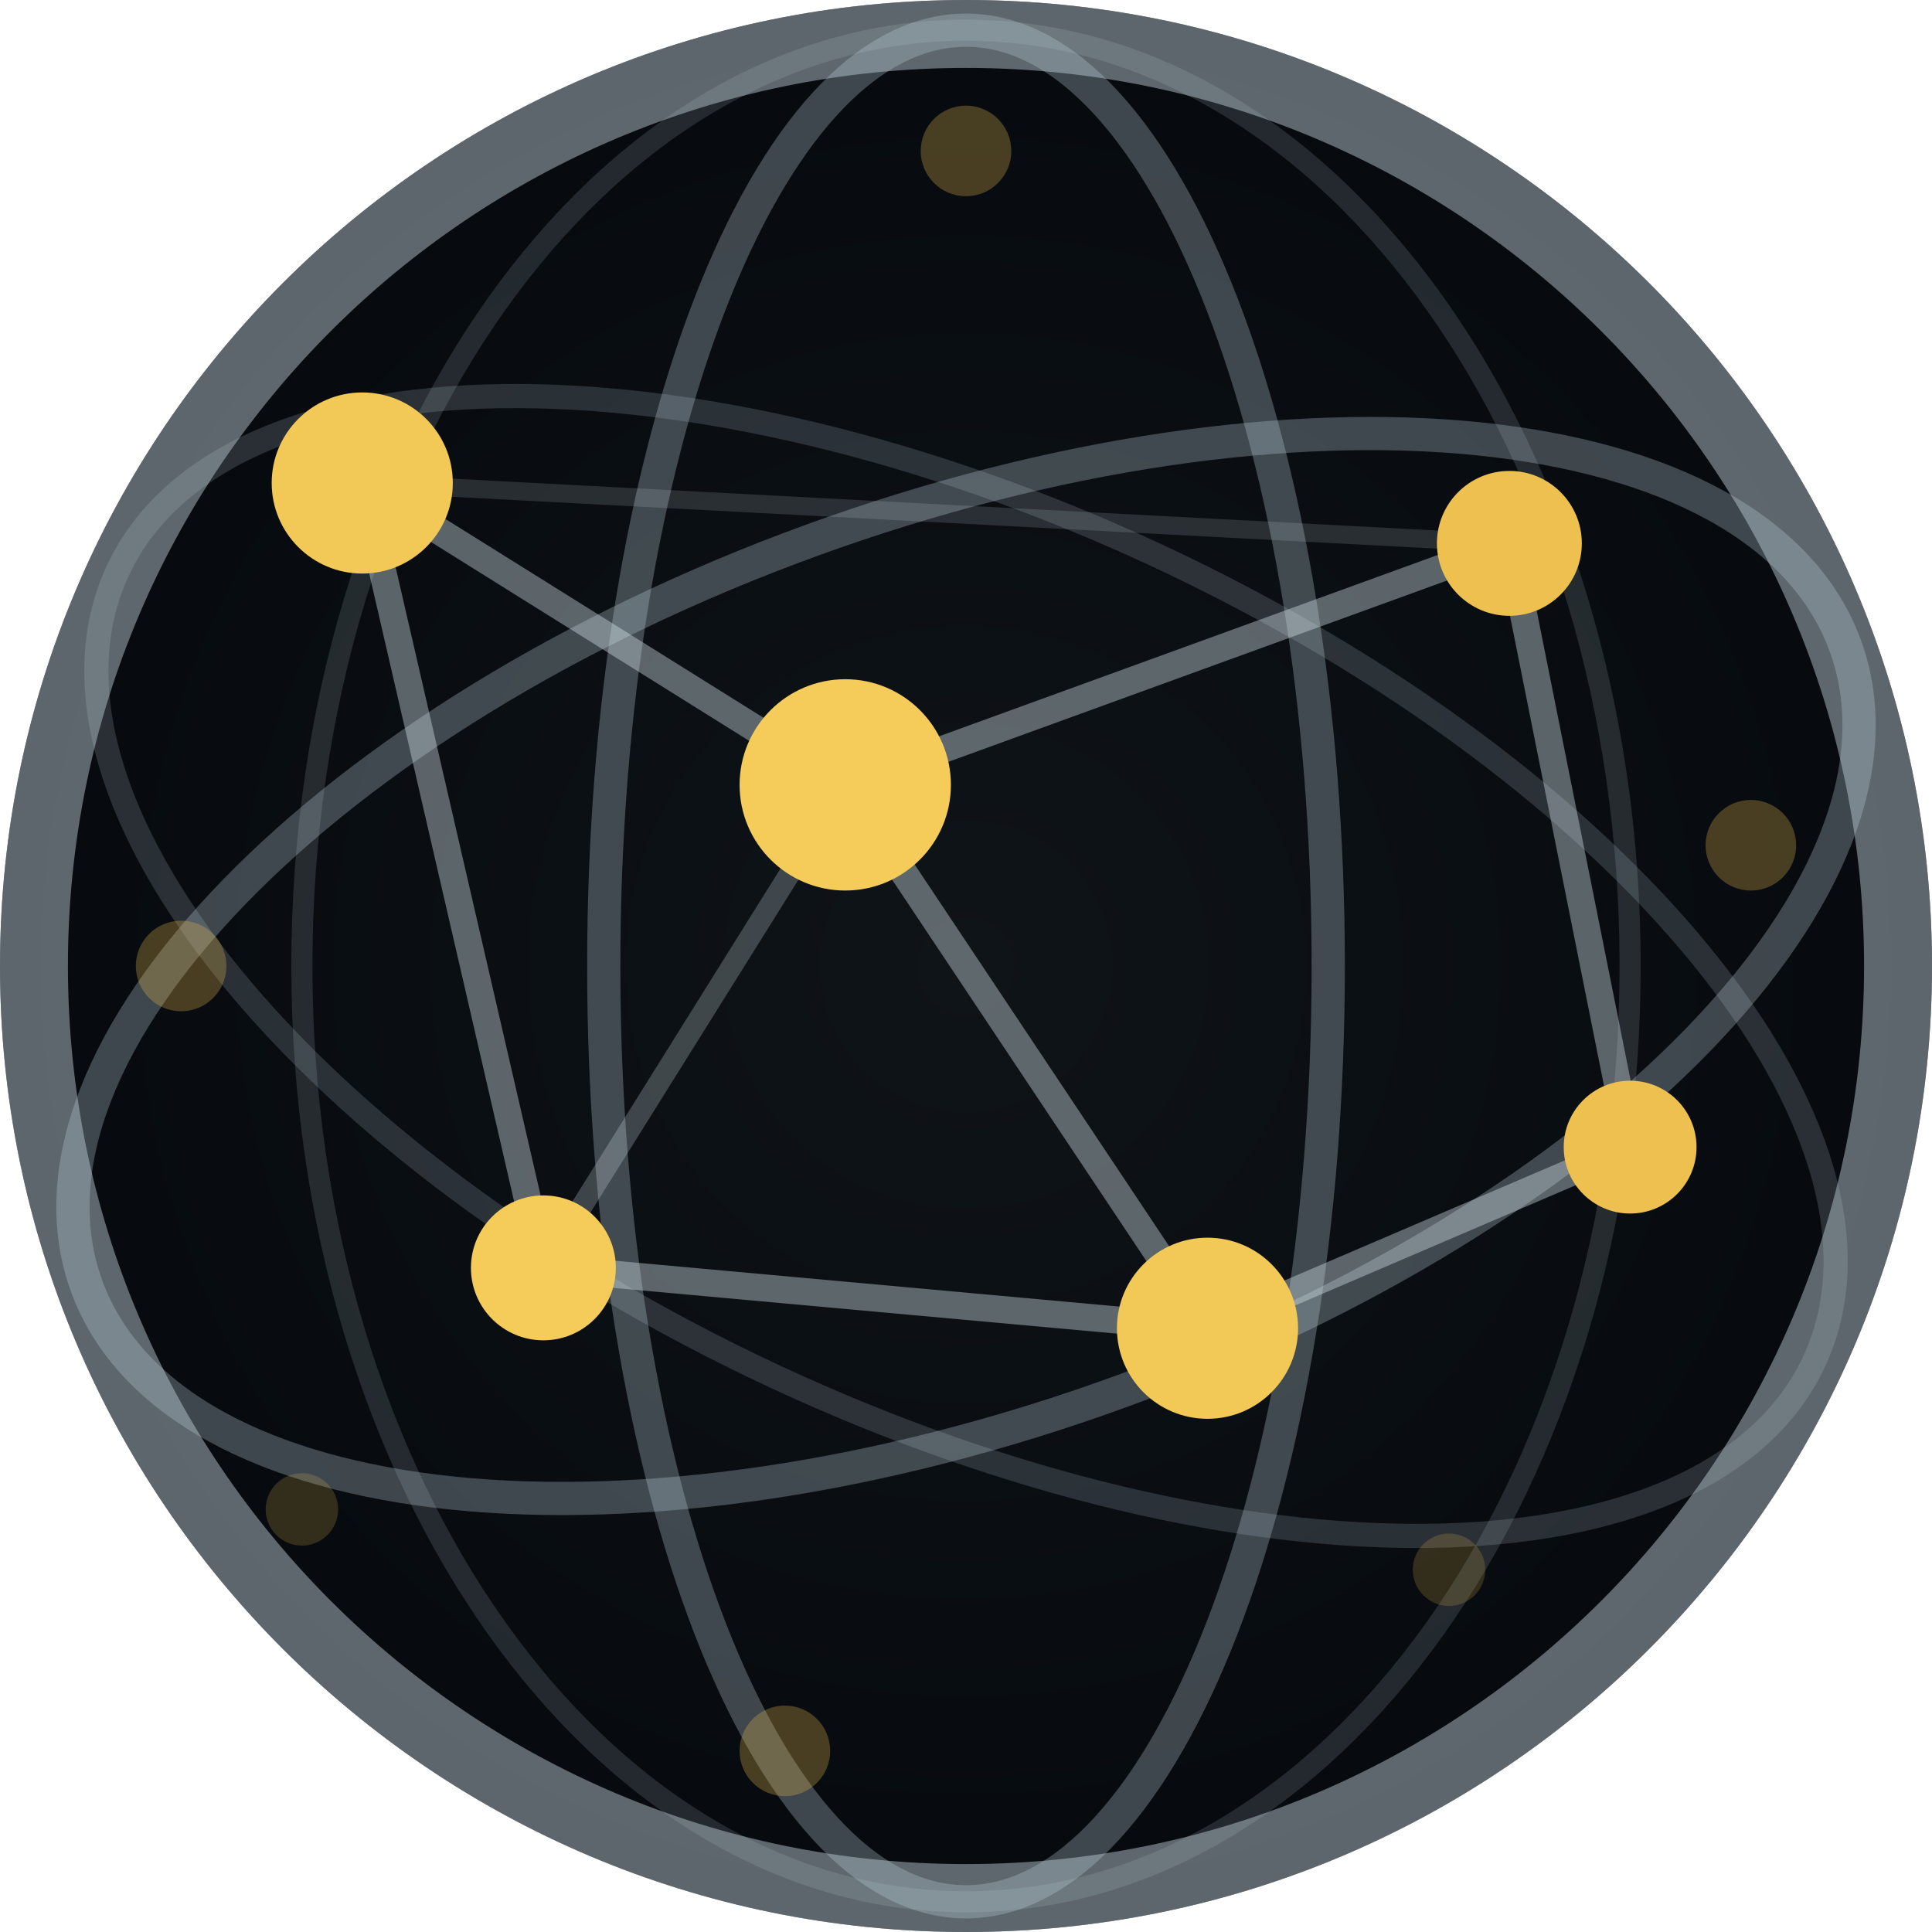
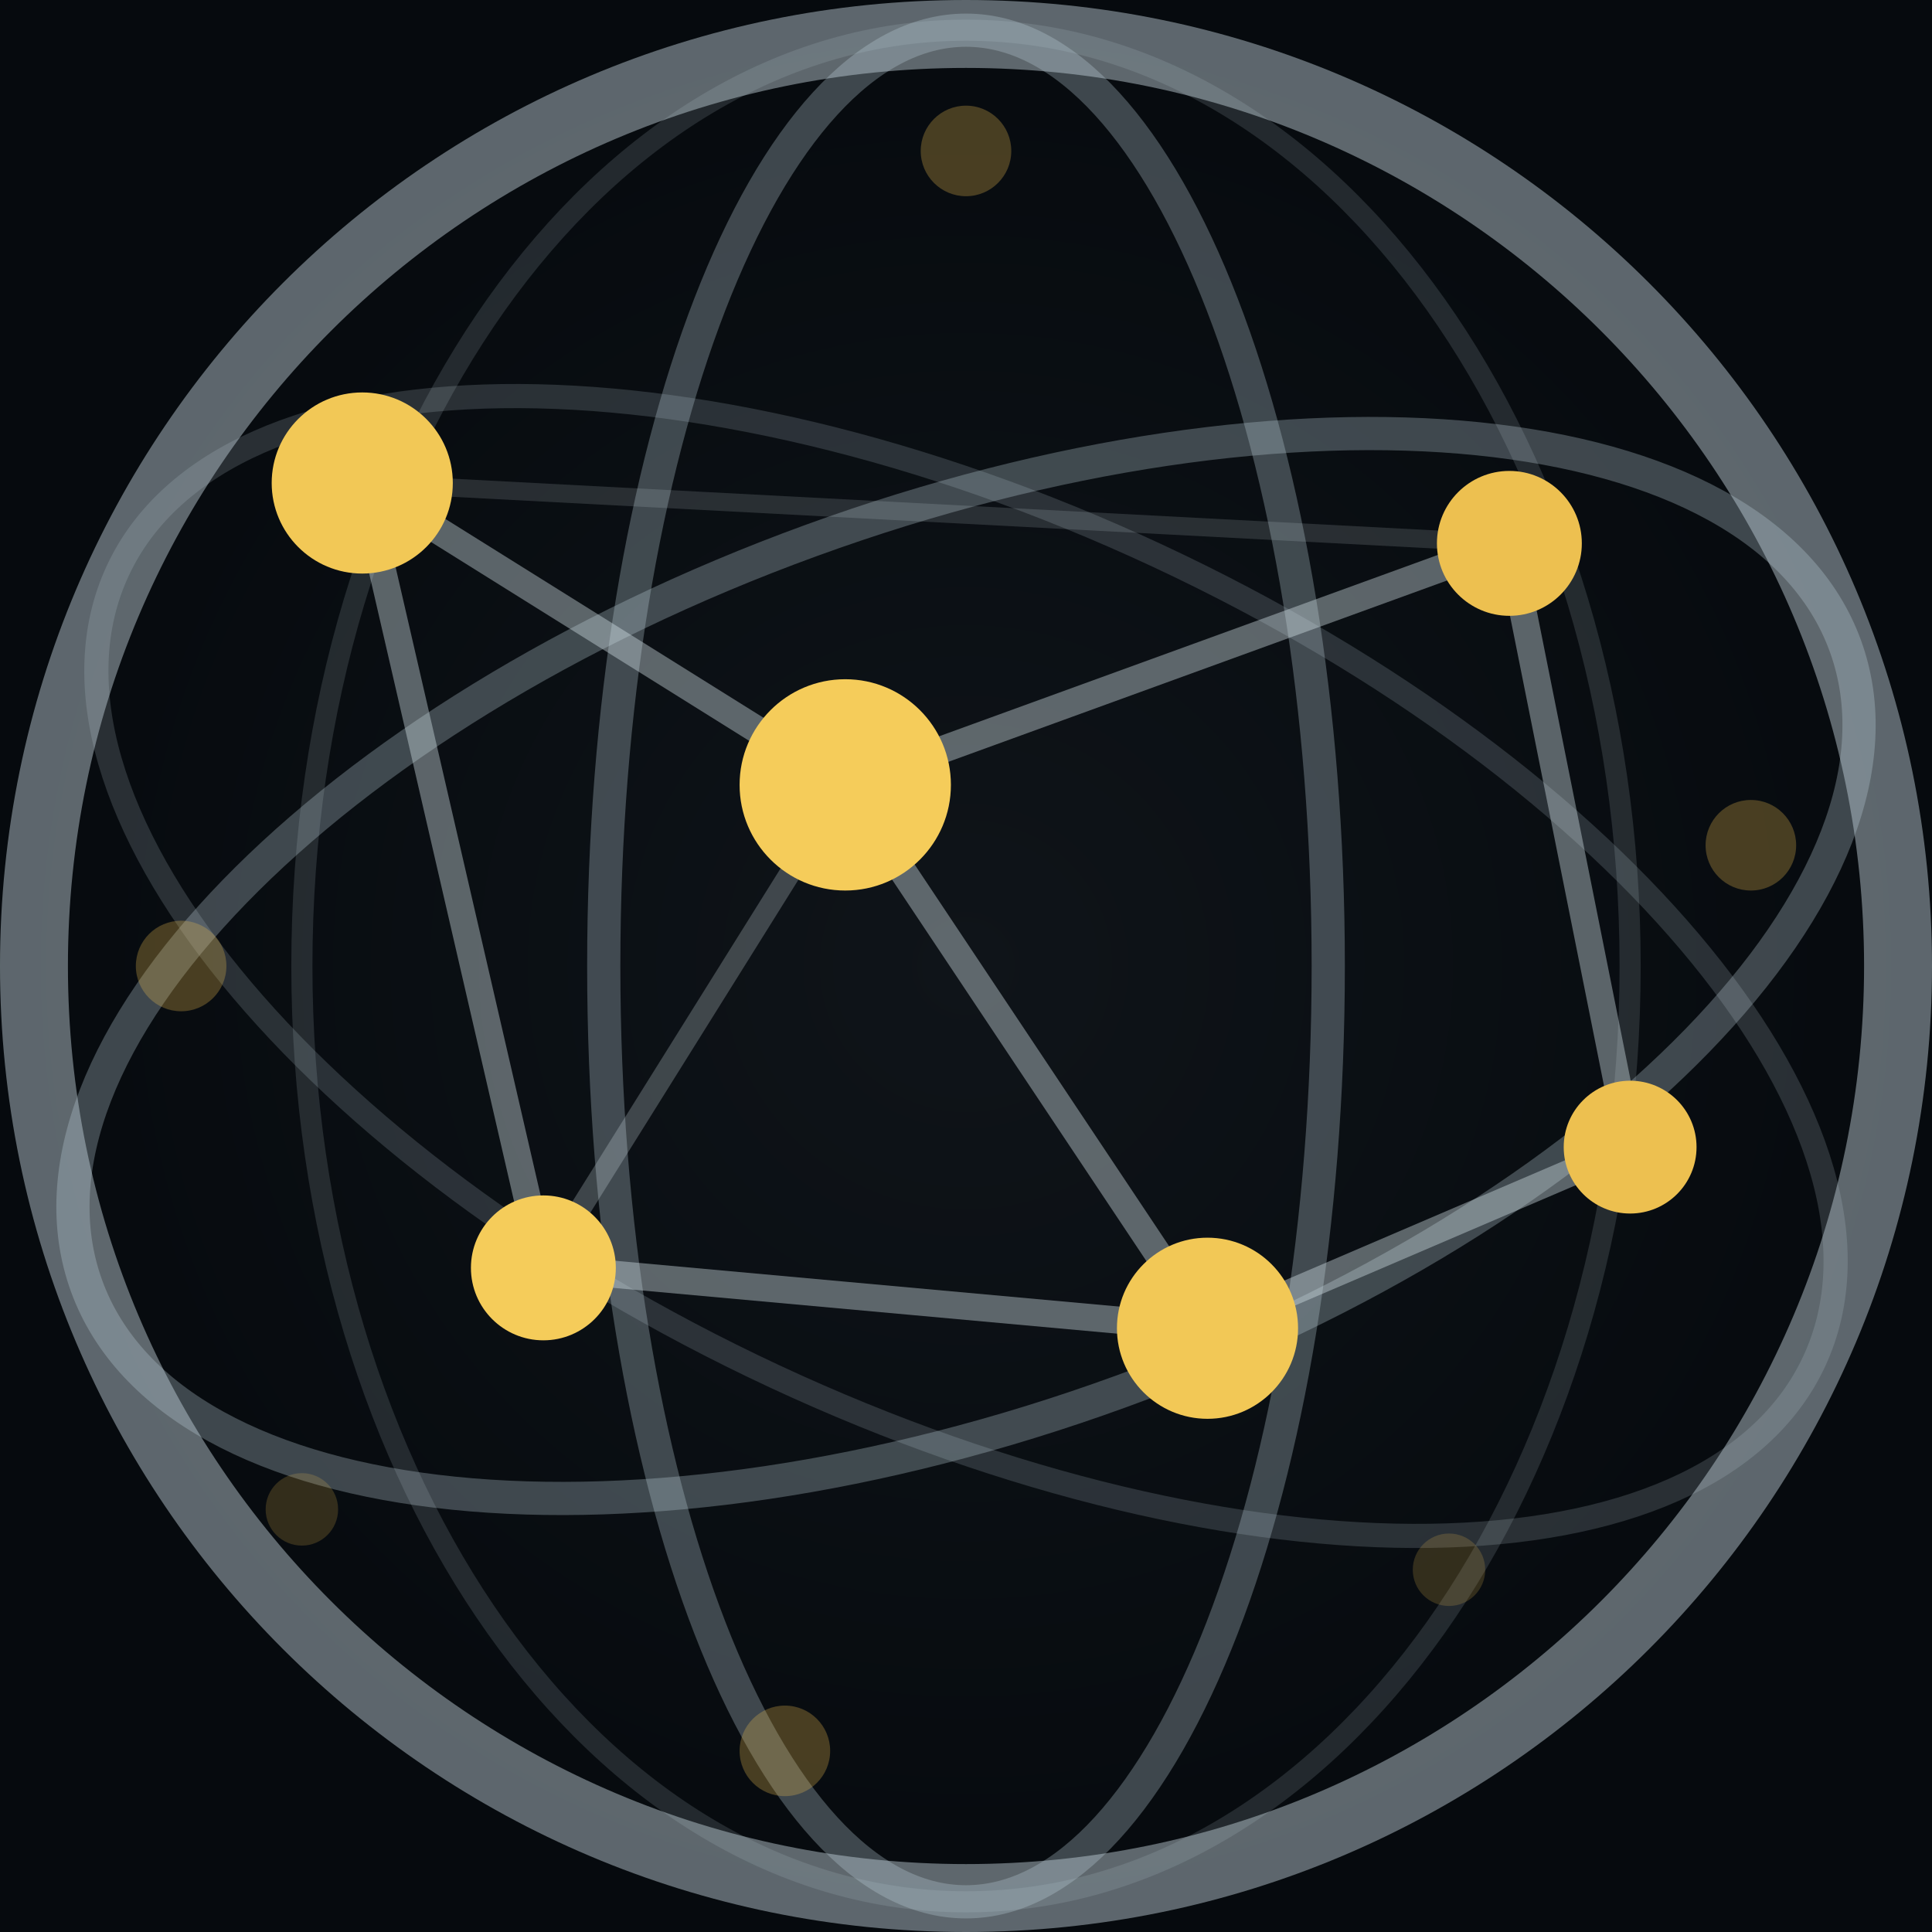
<svg xmlns="http://www.w3.org/2000/svg" viewBox="0 0 64 64">
  <defs>
    <clipPath id="circle-clip">
      <circle cx="32" cy="32" r="32" />
    </clipPath>
    <radialGradient id="bg-grad" cx="50%" cy="50%" r="50%">
      <stop offset="0%" stop-color="#0f1419" />
      <stop offset="100%" stop-color="#060a0e" />
    </radialGradient>
  </defs>
+   <rect width="64" height="64" fill="#060a0e" />
  <circle cx="32" cy="32" r="32" fill="url(#bg-grad)" />
  <g clip-path="url(#circle-clip)">
    <circle cx="32" cy="32" r="31" fill="none" stroke="#c8d8e0" stroke-width="2.5" opacity="0.45" />
    <ellipse cx="32" cy="32" rx="31" ry="15" fill="none" stroke="#c0d4dc" stroke-width="1.1" opacity="0.3" transform="rotate(-20 32 32)" />
    <ellipse cx="32" cy="32" rx="31" ry="15" fill="none" stroke="#c0d4dc" stroke-width="0.8" opacity="0.18" transform="rotate(25 32 32)" />
    <ellipse cx="32" cy="32" rx="12" ry="31" fill="none" stroke="#c0d4dc" stroke-width="1.1" opacity="0.3" />
    <ellipse cx="32" cy="32" rx="22" ry="31" fill="none" stroke="#c0d4dc" stroke-width="0.7" opacity="0.15" />
    <line x1="12" y1="16" x2="28" y2="26" stroke="#d8e6ec" stroke-width="0.9" opacity="0.4" />
    <line x1="28" y1="26" x2="50" y2="18" stroke="#d8e6ec" stroke-width="0.9" opacity="0.4" />
    <line x1="28" y1="26" x2="40" y2="44" stroke="#d8e6ec" stroke-width="0.9" opacity="0.4" />
    <line x1="40" y1="44" x2="54" y2="38" stroke="#d8e6ec" stroke-width="0.9" opacity="0.4" />
    <line x1="12" y1="16" x2="18" y2="42" stroke="#d8e6ec" stroke-width="0.9" opacity="0.4" />
    <line x1="18" y1="42" x2="40" y2="44" stroke="#d8e6ec" stroke-width="0.9" opacity="0.4" />
    <line x1="50" y1="18" x2="54" y2="38" stroke="#d8e6ec" stroke-width="0.9" opacity="0.4" />
    <line x1="28" y1="26" x2="18" y2="42" stroke="#d8e6ec" stroke-width="0.7" opacity="0.25" />
    <line x1="12" y1="16" x2="50" y2="18" stroke="#d8e6ec" stroke-width="0.6" opacity="0.15" />
    <circle cx="12" cy="16" r="3" fill="#f2c856">
      <animate attributeName="opacity" values="0.9;1;0.9" dur="3s" repeatCount="indefinite" />
    </circle>
    <circle cx="28" cy="26" r="3.5" fill="#f5cc5a" />
    <circle cx="50" cy="18" r="2.4" fill="#edc050" />
    <circle cx="40" cy="44" r="3" fill="#f2c856" />
    <circle cx="54" cy="38" r="2.2" fill="#edc050" />
    <circle cx="18" cy="42" r="2.4" fill="#f5cc5a" />
    <circle cx="6" cy="32" r="1.5" fill="#e0b44d" opacity="0.3" />
    <circle cx="58" cy="28" r="1.5" fill="#e0b44d" opacity="0.3" />
    <circle cx="32" cy="5" r="1.5" fill="#e0b44d" opacity="0.3" />
    <circle cx="26" cy="58" r="1.5" fill="#e0b44d" opacity="0.3" />
    <circle cx="48" cy="52" r="1.2" fill="#e0b44d" opacity="0.2" />
    <circle cx="10" cy="50" r="1.2" fill="#e0b44d" opacity="0.2" />
  </g>
</svg>
